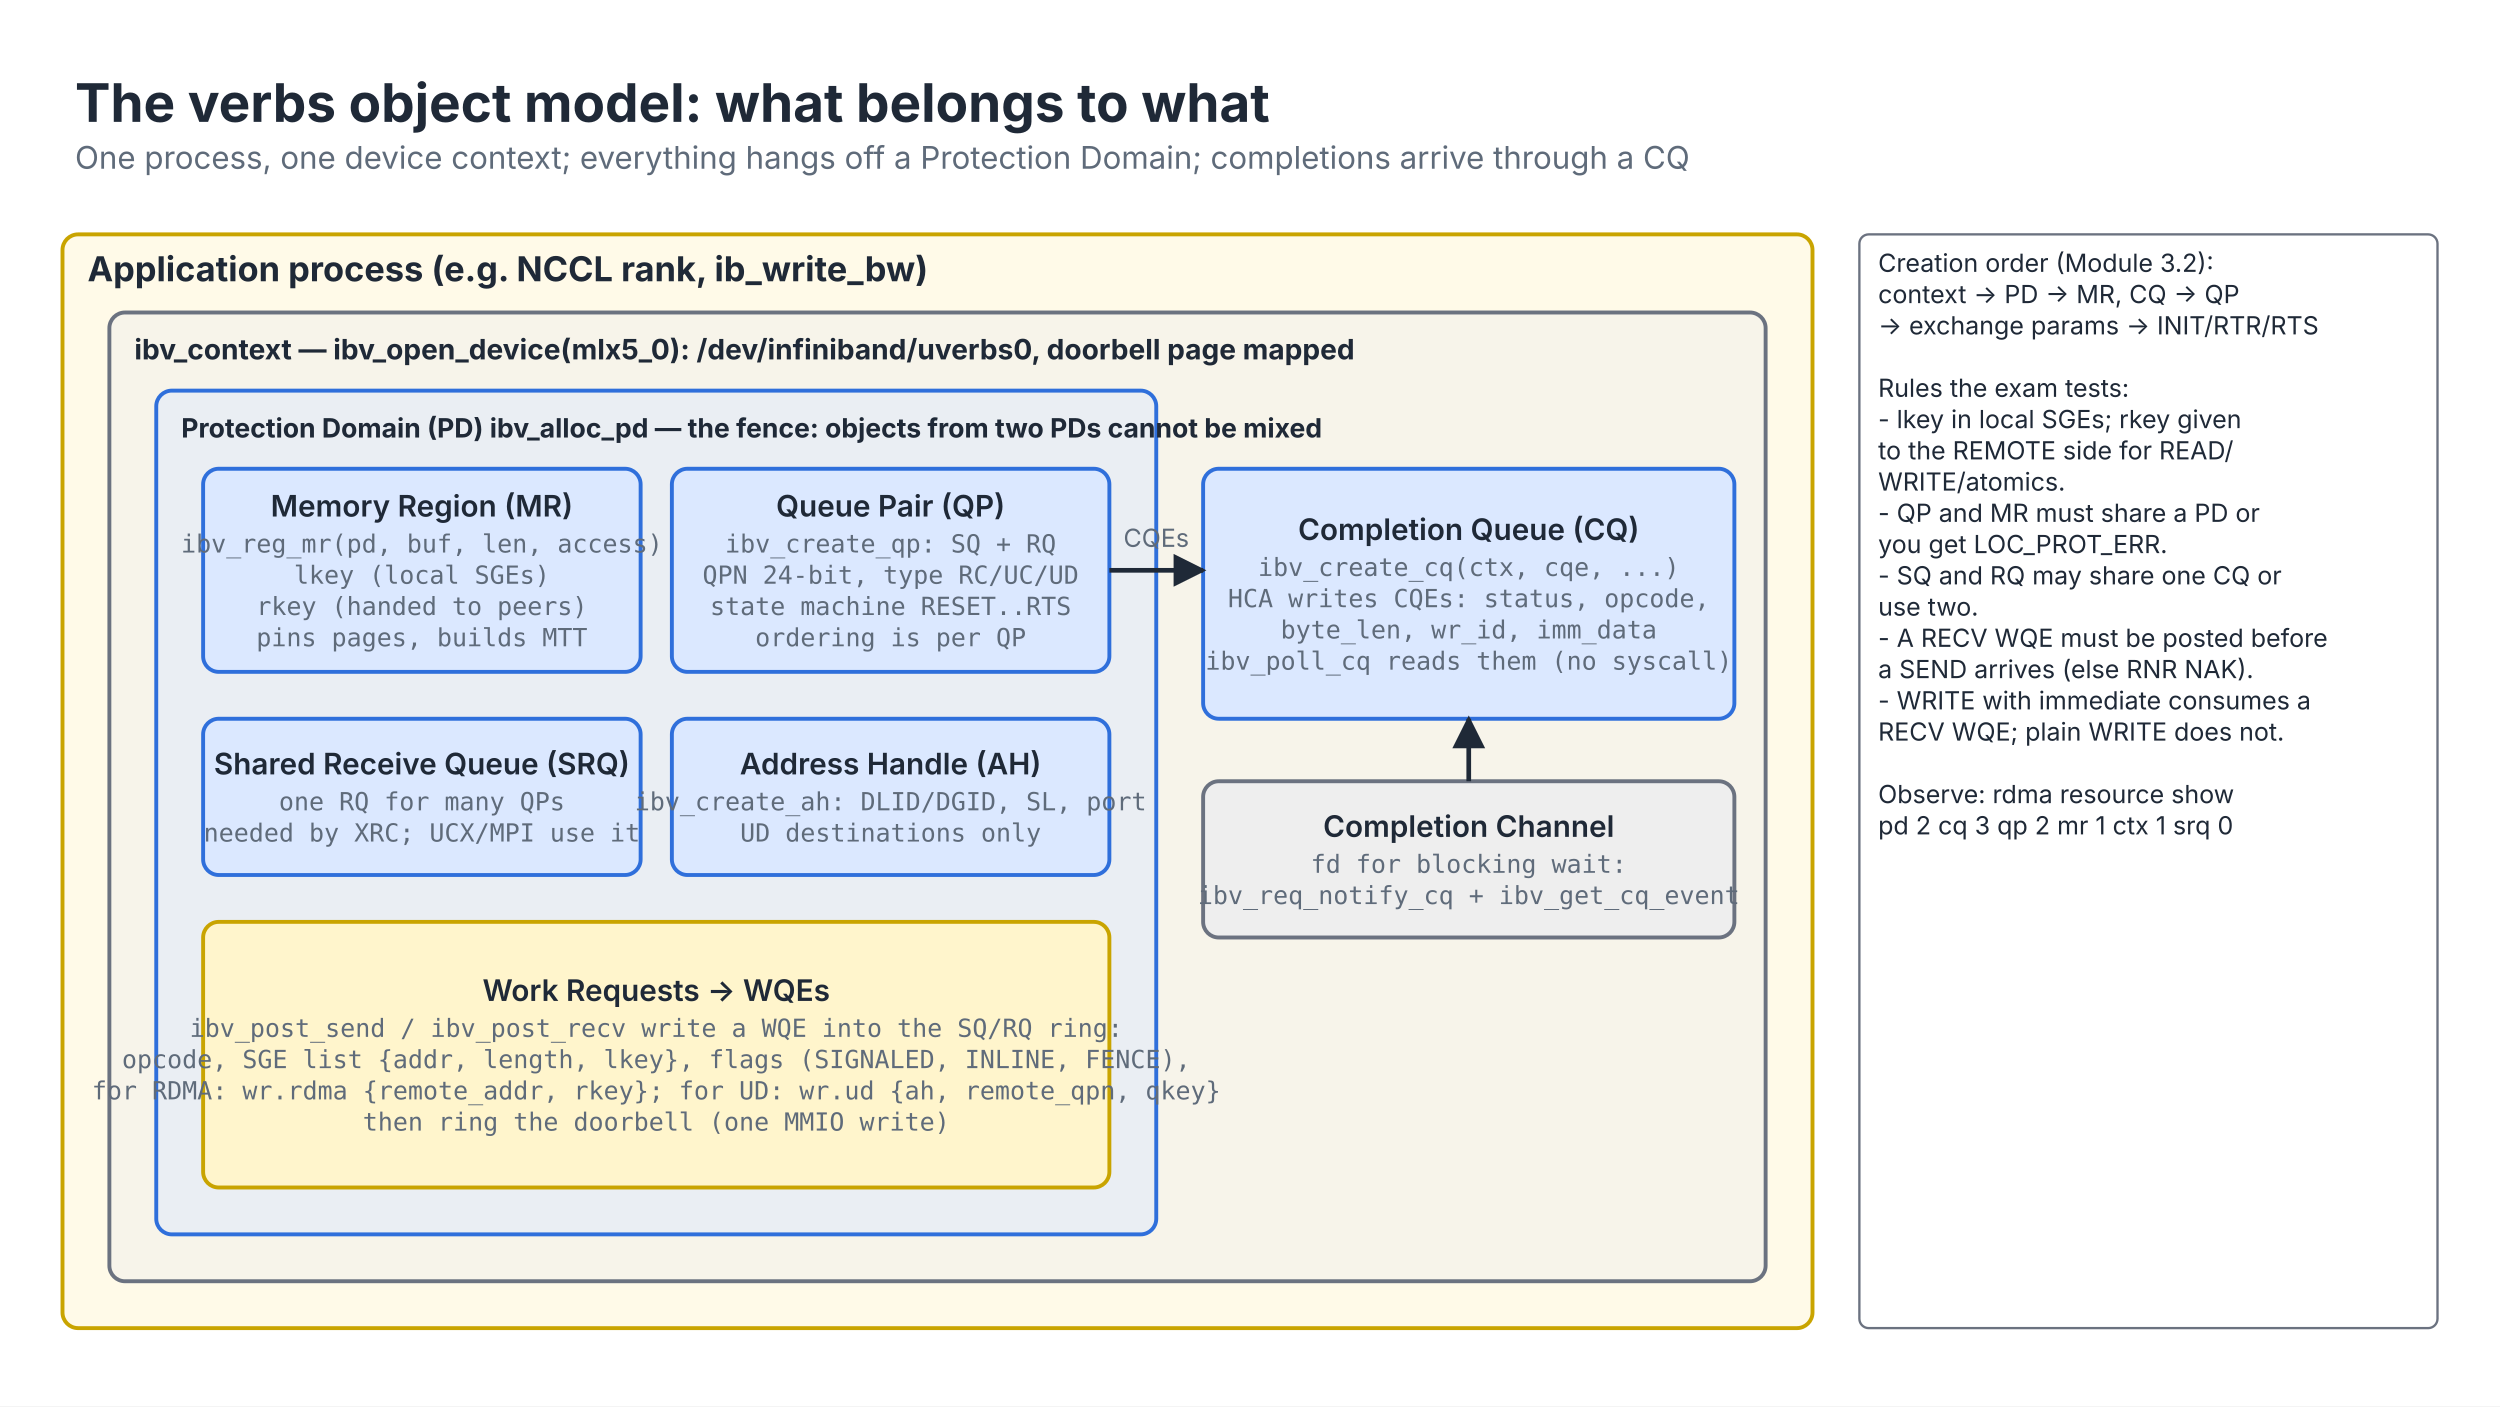
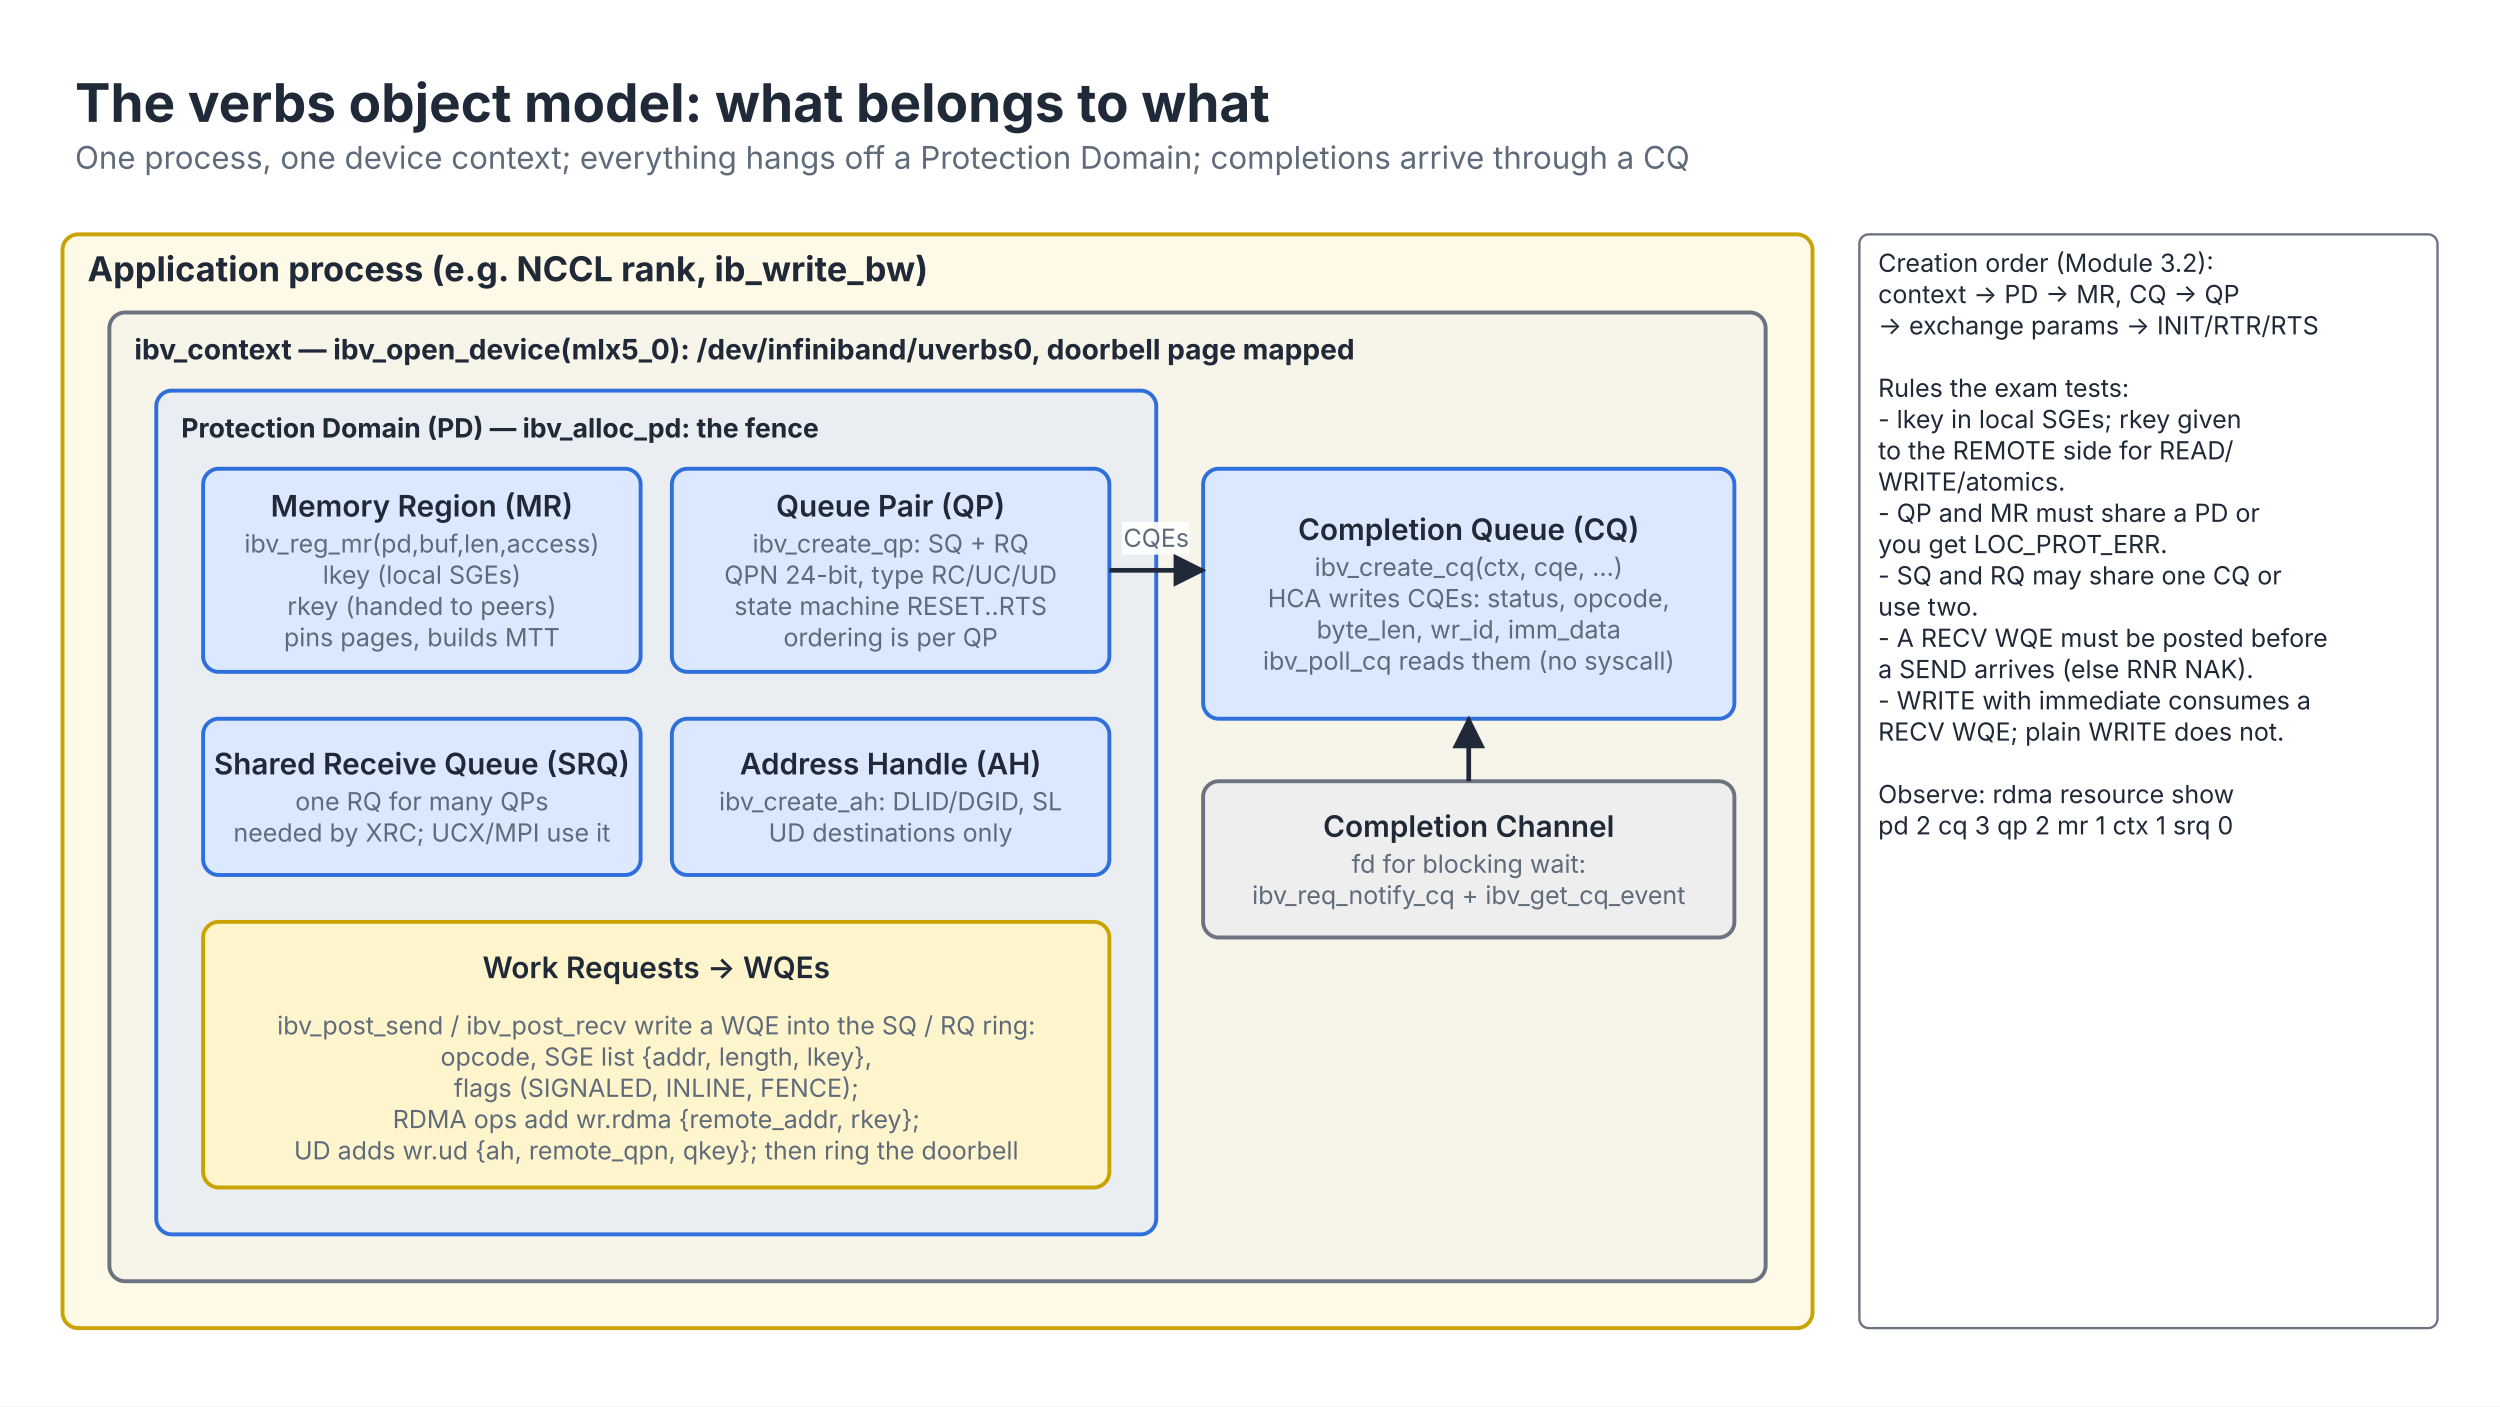
<svg xmlns="http://www.w3.org/2000/svg" viewBox="0 0 1600 900" width="100%" role="img" aria-label="Containment diagram of verbs objects: a device context holding a protection domain with memory regions, queue pairs, shared receive queue and address handles, plus completion queues and a completion channel">
  <defs>
    <marker id="arrow-blue" viewBox="0 0 10 10" refX="9" refY="5" markerWidth="7" markerHeight="7" orient="auto-start-reverse">
      <path d="M0,0 L10,5 L0,10 z" fill="#2f6fdb" />
    </marker>
    <marker id="arrow-orange" viewBox="0 0 10 10" refX="9" refY="5" markerWidth="7" markerHeight="7" orient="auto-start-reverse">
      <path d="M0,0 L10,5 L0,10 z" fill="#e07b00" />
    </marker>
    <marker id="arrow-gray" viewBox="0 0 10 10" refX="9" refY="5" markerWidth="7" markerHeight="7" orient="auto-start-reverse">
      <path d="M0,0 L10,5 L0,10 z" fill="#6b7280" />
    </marker>
    <marker id="arrow-red" viewBox="0 0 10 10" refX="9" refY="5" markerWidth="7" markerHeight="7" orient="auto-start-reverse">
      <path d="M0,0 L10,5 L0,10 z" fill="#d93025" />
    </marker>
    <marker id="arrow-purple" viewBox="0 0 10 10" refX="9" refY="5" markerWidth="7" markerHeight="7" orient="auto-start-reverse">
      <path d="M0,0 L10,5 L0,10 z" fill="#7a3fd1" />
    </marker>
    <marker id="arrow-dark" viewBox="0 0 10 10" refX="9" refY="5" markerWidth="7" markerHeight="7" orient="auto-start-reverse">
      <path d="M0,0 L10,5 L0,10 z" fill="#1f2937" />
    </marker>
    <marker id="arrow-green" viewBox="0 0 10 10" refX="9" refY="5" markerWidth="7" markerHeight="7" orient="auto-start-reverse">
      <path d="M0,0 L10,5 L0,10 z" fill="#76b900" />
    </marker>
    <marker id="arrow-yellow" viewBox="0 0 10 10" refX="9" refY="5" markerWidth="7" markerHeight="7" orient="auto-start-reverse">
      <path d="M0,0 L10,5 L0,10 z" fill="#c9a400" />
    </marker>
  </defs>
  <rect x="0" y="0" width="1600" height="900" fill="#ffffff" />
  <text x="48" y="78" font-family="Inter, 'Segoe UI', Helvetica, Arial, sans-serif" font-size="34" font-weight="700" fill="#1f2937">The verbs object model: what belongs to what</text>
  <text x="48" y="108" font-family="Inter, 'Segoe UI', Helvetica, Arial, sans-serif" font-size="20" fill="#5f6b7a">One process, one device context; everything hangs off a Protection Domain; completions arrive through a CQ</text>
  <g>
    <rect x="40" y="150" width="1120" height="700" rx="10" fill="#fff5cc" stroke="#c9a400" stroke-width="2.5" fill-opacity="0.45" />
  </g>
  <text x="56" y="180" font-family="Inter, 'Segoe UI', Helvetica, Arial, sans-serif" font-size="22" font-weight="700" fill="#1f2937" text-anchor="start">Application process (e.g. NCCL rank, ib_write_bw)</text>
  <g>
    <rect x="70" y="200" width="1060" height="620" rx="10" fill="#eeeeee" stroke="#6b7280" stroke-width="2.5" fill-opacity="0.45" />
  </g>
  <text x="86" y="230" font-family="Inter, 'Segoe UI', Helvetica, Arial, sans-serif" font-size="18" font-weight="700" fill="#1f2937" text-anchor="start">ibv_context  —  ibv_open_device(mlx5_0): /dev/infiniband/uverbs0, doorbell page mapped</text>
  <g>
    <rect x="100" y="250" width="640" height="540" rx="10" fill="#dbe8ff" stroke="#2f6fdb" stroke-width="2.5" fill-opacity="0.45" />
  </g>
-   <text x="116" y="280" font-family="Inter, 'Segoe UI', Helvetica, Arial, sans-serif" font-size="17" font-weight="700" fill="#1f2937" text-anchor="start">Protection Domain (PD)  ibv_alloc_pd — the fence: objects from two PDs cannot be mixed</text>
+   <text x="116" y="280" font-family="Inter, 'Segoe UI', Helvetica, Arial, sans-serif" font-size="17" font-weight="700" fill="#1f2937" text-anchor="start">Protection Domain (PD) — ibv_alloc_pd: the fence</text>
  <g>
    <rect x="130" y="300" width="280" height="130" rx="10" fill="#dbe8ff" stroke="#2f6fdb" stroke-width="2.5" fill-opacity="1.0" />
  </g>
  <text x="270.0" y="330.6" font-family="Inter, 'Segoe UI', Helvetica, Arial, sans-serif" font-size="19" font-weight="600" fill="#1f2937" text-anchor="middle">Memory Region (MR)</text>
-   <text x="270.0" y="353.6" font-family="'JetBrains Mono', Consolas, monospace" font-size="16" font-weight="400" fill="#5f6b7a" text-anchor="middle">ibv_reg_mr(pd, buf, len, access)</text>
-   <text x="270.0" y="373.6" font-family="'JetBrains Mono', Consolas, monospace" font-size="16" font-weight="400" fill="#5f6b7a" text-anchor="middle">lkey (local SGEs)</text>
-   <text x="270.0" y="393.6" font-family="'JetBrains Mono', Consolas, monospace" font-size="16" font-weight="400" fill="#5f6b7a" text-anchor="middle">rkey (handed to peers)</text>
-   <text x="270.0" y="413.6" font-family="'JetBrains Mono', Consolas, monospace" font-size="16" font-weight="400" fill="#5f6b7a" text-anchor="middle">pins pages, builds MTT</text>
+   <text x="270.0" y="353.6" font-family="Inter, 'Segoe UI', Helvetica, Arial, sans-serif" font-size="16" font-weight="400" fill="#5f6b7a" text-anchor="middle">ibv_reg_mr(pd,buf,len,access)</text>
+   <text x="270.0" y="373.6" font-family="Inter, 'Segoe UI', Helvetica, Arial, sans-serif" font-size="16" font-weight="400" fill="#5f6b7a" text-anchor="middle">lkey (local SGEs)</text>
+   <text x="270.0" y="393.6" font-family="Inter, 'Segoe UI', Helvetica, Arial, sans-serif" font-size="16" font-weight="400" fill="#5f6b7a" text-anchor="middle">rkey (handed to peers)</text>
+   <text x="270.0" y="413.6" font-family="Inter, 'Segoe UI', Helvetica, Arial, sans-serif" font-size="16" font-weight="400" fill="#5f6b7a" text-anchor="middle">pins pages, builds MTT</text>
  <g>
    <rect x="430" y="300" width="280" height="130" rx="10" fill="#dbe8ff" stroke="#2f6fdb" stroke-width="2.5" fill-opacity="1.0" />
  </g>
  <text x="570.0" y="330.6" font-family="Inter, 'Segoe UI', Helvetica, Arial, sans-serif" font-size="19" font-weight="600" fill="#1f2937" text-anchor="middle">Queue Pair (QP)</text>
-   <text x="570.0" y="353.6" font-family="'JetBrains Mono', Consolas, monospace" font-size="16" font-weight="400" fill="#5f6b7a" text-anchor="middle">ibv_create_qp: SQ + RQ</text>
-   <text x="570.0" y="373.6" font-family="'JetBrains Mono', Consolas, monospace" font-size="16" font-weight="400" fill="#5f6b7a" text-anchor="middle">QPN 24-bit, type RC/UC/UD</text>
-   <text x="570.0" y="393.6" font-family="'JetBrains Mono', Consolas, monospace" font-size="16" font-weight="400" fill="#5f6b7a" text-anchor="middle">state machine RESET..RTS</text>
-   <text x="570.0" y="413.6" font-family="'JetBrains Mono', Consolas, monospace" font-size="16" font-weight="400" fill="#5f6b7a" text-anchor="middle">ordering is per QP</text>
+   <text x="570.0" y="353.6" font-family="Inter, 'Segoe UI', Helvetica, Arial, sans-serif" font-size="16" font-weight="400" fill="#5f6b7a" text-anchor="middle">ibv_create_qp: SQ + RQ</text>
+   <text x="570.0" y="373.6" font-family="Inter, 'Segoe UI', Helvetica, Arial, sans-serif" font-size="16" font-weight="400" fill="#5f6b7a" text-anchor="middle">QPN 24-bit, type RC/UC/UD</text>
+   <text x="570.0" y="393.6" font-family="Inter, 'Segoe UI', Helvetica, Arial, sans-serif" font-size="16" font-weight="400" fill="#5f6b7a" text-anchor="middle">state machine RESET..RTS</text>
+   <text x="570.0" y="413.6" font-family="Inter, 'Segoe UI', Helvetica, Arial, sans-serif" font-size="16" font-weight="400" fill="#5f6b7a" text-anchor="middle">ordering is per QP</text>
  <g>
    <rect x="130" y="460" width="280" height="100" rx="10" fill="#dbe8ff" stroke="#2f6fdb" stroke-width="2.5" fill-opacity="1.0" />
  </g>
  <text x="270.0" y="495.6" font-family="Inter, 'Segoe UI', Helvetica, Arial, sans-serif" font-size="19" font-weight="600" fill="#1f2937" text-anchor="middle">Shared Receive Queue (SRQ)</text>
-   <text x="270.0" y="518.6" font-family="'JetBrains Mono', Consolas, monospace" font-size="16" font-weight="400" fill="#5f6b7a" text-anchor="middle">one RQ for many QPs</text>
-   <text x="270.0" y="538.6" font-family="'JetBrains Mono', Consolas, monospace" font-size="16" font-weight="400" fill="#5f6b7a" text-anchor="middle">needed by XRC; UCX/MPI use it</text>
+   <text x="270.0" y="518.6" font-family="Inter, 'Segoe UI', Helvetica, Arial, sans-serif" font-size="16" font-weight="400" fill="#5f6b7a" text-anchor="middle">one RQ for many QPs</text>
+   <text x="270.0" y="538.6" font-family="Inter, 'Segoe UI', Helvetica, Arial, sans-serif" font-size="16" font-weight="400" fill="#5f6b7a" text-anchor="middle">needed by XRC; UCX/MPI use it</text>
  <g>
    <rect x="430" y="460" width="280" height="100" rx="10" fill="#dbe8ff" stroke="#2f6fdb" stroke-width="2.5" fill-opacity="1.0" />
  </g>
  <text x="570.0" y="495.6" font-family="Inter, 'Segoe UI', Helvetica, Arial, sans-serif" font-size="19" font-weight="600" fill="#1f2937" text-anchor="middle">Address Handle (AH)</text>
-   <text x="570.0" y="518.6" font-family="'JetBrains Mono', Consolas, monospace" font-size="16" font-weight="400" fill="#5f6b7a" text-anchor="middle">ibv_create_ah: DLID/DGID, SL, port</text>
-   <text x="570.0" y="538.6" font-family="'JetBrains Mono', Consolas, monospace" font-size="16" font-weight="400" fill="#5f6b7a" text-anchor="middle">UD destinations only</text>
+   <text x="570.0" y="518.6" font-family="Inter, 'Segoe UI', Helvetica, Arial, sans-serif" font-size="16" font-weight="400" fill="#5f6b7a" text-anchor="middle">ibv_create_ah: DLID/DGID, SL</text>
+   <text x="570.0" y="538.6" font-family="Inter, 'Segoe UI', Helvetica, Arial, sans-serif" font-size="16" font-weight="400" fill="#5f6b7a" text-anchor="middle">UD destinations only</text>
  <g>
    <rect x="130" y="590" width="580" height="170" rx="10" fill="#fff5cc" stroke="#c9a400" stroke-width="2.5" fill-opacity="1.0" />
  </g>
-   <text x="420.0" y="640.6" font-family="Inter, 'Segoe UI', Helvetica, Arial, sans-serif" font-size="19" font-weight="600" fill="#1f2937" text-anchor="middle">Work Requests -&gt; WQEs</text>
-   <text x="420.0" y="663.6" font-family="'JetBrains Mono', Consolas, monospace" font-size="16" font-weight="400" fill="#5f6b7a" text-anchor="middle">ibv_post_send / ibv_post_recv write a WQE into the SQ/RQ ring:</text>
-   <text x="420.0" y="683.6" font-family="'JetBrains Mono', Consolas, monospace" font-size="16" font-weight="400" fill="#5f6b7a" text-anchor="middle">opcode, SGE list {addr, length, lkey}, flags (SIGNALED, INLINE, FENCE),</text>
-   <text x="420.0" y="703.6" font-family="'JetBrains Mono', Consolas, monospace" font-size="16" font-weight="400" fill="#5f6b7a" text-anchor="middle">for RDMA: wr.rdma {remote_addr, rkey}; for UD: wr.ud {ah, remote_qpn, qkey}</text>
-   <text x="420.0" y="723.6" font-family="'JetBrains Mono', Consolas, monospace" font-size="16" font-weight="400" fill="#5f6b7a" text-anchor="middle">then ring the doorbell (one MMIO write)</text>
+   <text x="420.0" y="626" font-family="Inter, 'Segoe UI', Helvetica, Arial, sans-serif" font-size="19" font-weight="600" fill="#1f2937" text-anchor="middle">Work Requests -&gt; WQEs</text>
+   <text x="420" y="662" font-family="Inter, 'Segoe UI', Helvetica, Arial, sans-serif" font-size="16" font-weight="400" fill="#5f6b7a" text-anchor="middle">ibv_post_send / ibv_post_recv write a WQE into the SQ / RQ ring:</text>
+   <text x="420" y="682" font-family="Inter, 'Segoe UI', Helvetica, Arial, sans-serif" font-size="16" font-weight="400" fill="#5f6b7a" text-anchor="middle">opcode, SGE list {addr, length, lkey},</text>
+   <text x="420" y="702" font-family="Inter, 'Segoe UI', Helvetica, Arial, sans-serif" font-size="16" font-weight="400" fill="#5f6b7a" text-anchor="middle">flags (SIGNALED, INLINE, FENCE);</text>
+   <text x="420" y="722" font-family="Inter, 'Segoe UI', Helvetica, Arial, sans-serif" font-size="16" font-weight="400" fill="#5f6b7a" text-anchor="middle">RDMA ops add wr.rdma {remote_addr, rkey};</text>
+   <text x="420" y="742" font-family="Inter, 'Segoe UI', Helvetica, Arial, sans-serif" font-size="16" font-weight="400" fill="#5f6b7a" text-anchor="middle">UD adds wr.ud {ah, remote_qpn, qkey}; then ring the doorbell</text>
  <g>
    <rect x="770" y="300" width="340" height="160" rx="10" fill="#dbe8ff" stroke="#2f6fdb" stroke-width="2.5" fill-opacity="1.0" />
  </g>
  <text x="940.0" y="345.6" font-family="Inter, 'Segoe UI', Helvetica, Arial, sans-serif" font-size="19" font-weight="600" fill="#1f2937" text-anchor="middle">Completion Queue (CQ)</text>
-   <text x="940.0" y="368.6" font-family="'JetBrains Mono', Consolas, monospace" font-size="16" font-weight="400" fill="#5f6b7a" text-anchor="middle">ibv_create_cq(ctx, cqe, ...)</text>
-   <text x="940.0" y="388.6" font-family="'JetBrains Mono', Consolas, monospace" font-size="16" font-weight="400" fill="#5f6b7a" text-anchor="middle">HCA writes CQEs: status, opcode,</text>
-   <text x="940.0" y="408.6" font-family="'JetBrains Mono', Consolas, monospace" font-size="16" font-weight="400" fill="#5f6b7a" text-anchor="middle">byte_len, wr_id, imm_data</text>
-   <text x="940.0" y="428.6" font-family="'JetBrains Mono', Consolas, monospace" font-size="16" font-weight="400" fill="#5f6b7a" text-anchor="middle">ibv_poll_cq reads them (no syscall)</text>
+   <text x="940.0" y="368.6" font-family="Inter, 'Segoe UI', Helvetica, Arial, sans-serif" font-size="16" font-weight="400" fill="#5f6b7a" text-anchor="middle">ibv_create_cq(ctx, cqe, ...)</text>
+   <text x="940.0" y="388.6" font-family="Inter, 'Segoe UI', Helvetica, Arial, sans-serif" font-size="16" font-weight="400" fill="#5f6b7a" text-anchor="middle">HCA writes CQEs: status, opcode,</text>
+   <text x="940.0" y="408.6" font-family="Inter, 'Segoe UI', Helvetica, Arial, sans-serif" font-size="16" font-weight="400" fill="#5f6b7a" text-anchor="middle">byte_len, wr_id, imm_data</text>
+   <text x="940.0" y="428.6" font-family="Inter, 'Segoe UI', Helvetica, Arial, sans-serif" font-size="16" font-weight="400" fill="#5f6b7a" text-anchor="middle">ibv_poll_cq reads them (no syscall)</text>
  <g>
    <rect x="770" y="500" width="340" height="100" rx="10" fill="#eeeeee" stroke="#6b7280" stroke-width="2.5" fill-opacity="1.0" />
  </g>
  <text x="940.0" y="535.6" font-family="Inter, 'Segoe UI', Helvetica, Arial, sans-serif" font-size="19" font-weight="600" fill="#1f2937" text-anchor="middle">Completion Channel</text>
-   <text x="940.0" y="558.6" font-family="'JetBrains Mono', Consolas, monospace" font-size="16" font-weight="400" fill="#5f6b7a" text-anchor="middle">fd for blocking wait:</text>
-   <text x="940.0" y="578.6" font-family="'JetBrains Mono', Consolas, monospace" font-size="16" font-weight="400" fill="#5f6b7a" text-anchor="middle">ibv_req_notify_cq + ibv_get_cq_event</text>
+   <text x="940.0" y="558.6" font-family="Inter, 'Segoe UI', Helvetica, Arial, sans-serif" font-size="16" font-weight="400" fill="#5f6b7a" text-anchor="middle">fd for blocking wait:</text>
+   <text x="940.0" y="578.6" font-family="Inter, 'Segoe UI', Helvetica, Arial, sans-serif" font-size="16" font-weight="400" fill="#5f6b7a" text-anchor="middle">ibv_req_notify_cq + ibv_get_cq_event</text>
+   <rect x="718" y="334" width="43" height="21" fill="#ffffff" fill-opacity="0.92" />
  <line x1="710" y1="365" x2="770" y2="365" stroke="#1f2937" stroke-width="3" marker-end="url(#arrow-dark)" />
  <text x="740" y="350" font-family="Inter, 'Segoe UI', Helvetica, Arial, sans-serif" font-size="16" font-weight="400" fill="#5f6b7a" text-anchor="middle">CQEs</text>
  <line x1="940" y1="500" x2="940" y2="460" stroke="#1f2937" stroke-width="3" marker-end="url(#arrow-dark)" />
  <g>
    <rect x="1190" y="150" width="370" height="700" rx="6" fill="#ffffff" stroke="#6b7280" stroke-width="1.5" fill-opacity="1.0" />
  </g>
  <text x="1202" y="174" font-family="Inter, 'Segoe UI', Helvetica, Arial, sans-serif" font-size="16" font-weight="400" fill="#1f2937" text-anchor="start">Creation order (Module 3.2):</text>
  <text x="1202" y="194" font-family="Inter, 'Segoe UI', Helvetica, Arial, sans-serif" font-size="16" font-weight="400" fill="#1f2937" text-anchor="start"> context -&gt; PD -&gt; MR, CQ -&gt; QP</text>
  <text x="1202" y="214" font-family="Inter, 'Segoe UI', Helvetica, Arial, sans-serif" font-size="16" font-weight="400" fill="#1f2937" text-anchor="start"> -&gt; exchange params -&gt; INIT/RTR/RTS</text>
  <text x="1202" y="234" font-family="Inter, 'Segoe UI', Helvetica, Arial, sans-serif" font-size="16" font-weight="400" fill="#1f2937" text-anchor="start" />
  <text x="1202" y="254" font-family="Inter, 'Segoe UI', Helvetica, Arial, sans-serif" font-size="16" font-weight="400" fill="#1f2937" text-anchor="start">Rules the exam tests:</text>
  <text x="1202" y="274" font-family="Inter, 'Segoe UI', Helvetica, Arial, sans-serif" font-size="16" font-weight="400" fill="#1f2937" text-anchor="start">- lkey in local SGEs; rkey given</text>
  <text x="1202" y="294" font-family="Inter, 'Segoe UI', Helvetica, Arial, sans-serif" font-size="16" font-weight="400" fill="#1f2937" text-anchor="start">  to the REMOTE side for READ/</text>
  <text x="1202" y="314" font-family="Inter, 'Segoe UI', Helvetica, Arial, sans-serif" font-size="16" font-weight="400" fill="#1f2937" text-anchor="start">  WRITE/atomics.</text>
  <text x="1202" y="334" font-family="Inter, 'Segoe UI', Helvetica, Arial, sans-serif" font-size="16" font-weight="400" fill="#1f2937" text-anchor="start">- QP and MR must share a PD or</text>
  <text x="1202" y="354" font-family="Inter, 'Segoe UI', Helvetica, Arial, sans-serif" font-size="16" font-weight="400" fill="#1f2937" text-anchor="start">  you get LOC_PROT_ERR.</text>
  <text x="1202" y="374" font-family="Inter, 'Segoe UI', Helvetica, Arial, sans-serif" font-size="16" font-weight="400" fill="#1f2937" text-anchor="start">- SQ and RQ may share one CQ or</text>
  <text x="1202" y="394" font-family="Inter, 'Segoe UI', Helvetica, Arial, sans-serif" font-size="16" font-weight="400" fill="#1f2937" text-anchor="start">  use two.</text>
  <text x="1202" y="414" font-family="Inter, 'Segoe UI', Helvetica, Arial, sans-serif" font-size="16" font-weight="400" fill="#1f2937" text-anchor="start">- A RECV WQE must be posted before</text>
  <text x="1202" y="434" font-family="Inter, 'Segoe UI', Helvetica, Arial, sans-serif" font-size="16" font-weight="400" fill="#1f2937" text-anchor="start">  a SEND arrives (else RNR NAK).</text>
  <text x="1202" y="454" font-family="Inter, 'Segoe UI', Helvetica, Arial, sans-serif" font-size="16" font-weight="400" fill="#1f2937" text-anchor="start">- WRITE with immediate consumes a</text>
  <text x="1202" y="474" font-family="Inter, 'Segoe UI', Helvetica, Arial, sans-serif" font-size="16" font-weight="400" fill="#1f2937" text-anchor="start">  RECV WQE; plain WRITE does not.</text>
  <text x="1202" y="494" font-family="Inter, 'Segoe UI', Helvetica, Arial, sans-serif" font-size="16" font-weight="400" fill="#1f2937" text-anchor="start" />
  <text x="1202" y="514" font-family="Inter, 'Segoe UI', Helvetica, Arial, sans-serif" font-size="16" font-weight="400" fill="#1f2937" text-anchor="start">Observe: rdma resource show</text>
  <text x="1202" y="534" font-family="Inter, 'Segoe UI', Helvetica, Arial, sans-serif" font-size="16" font-weight="400" fill="#1f2937" text-anchor="start">  pd 2 cq 3 qp 2 mr 1 ctx 1 srq 0</text>
</svg>
